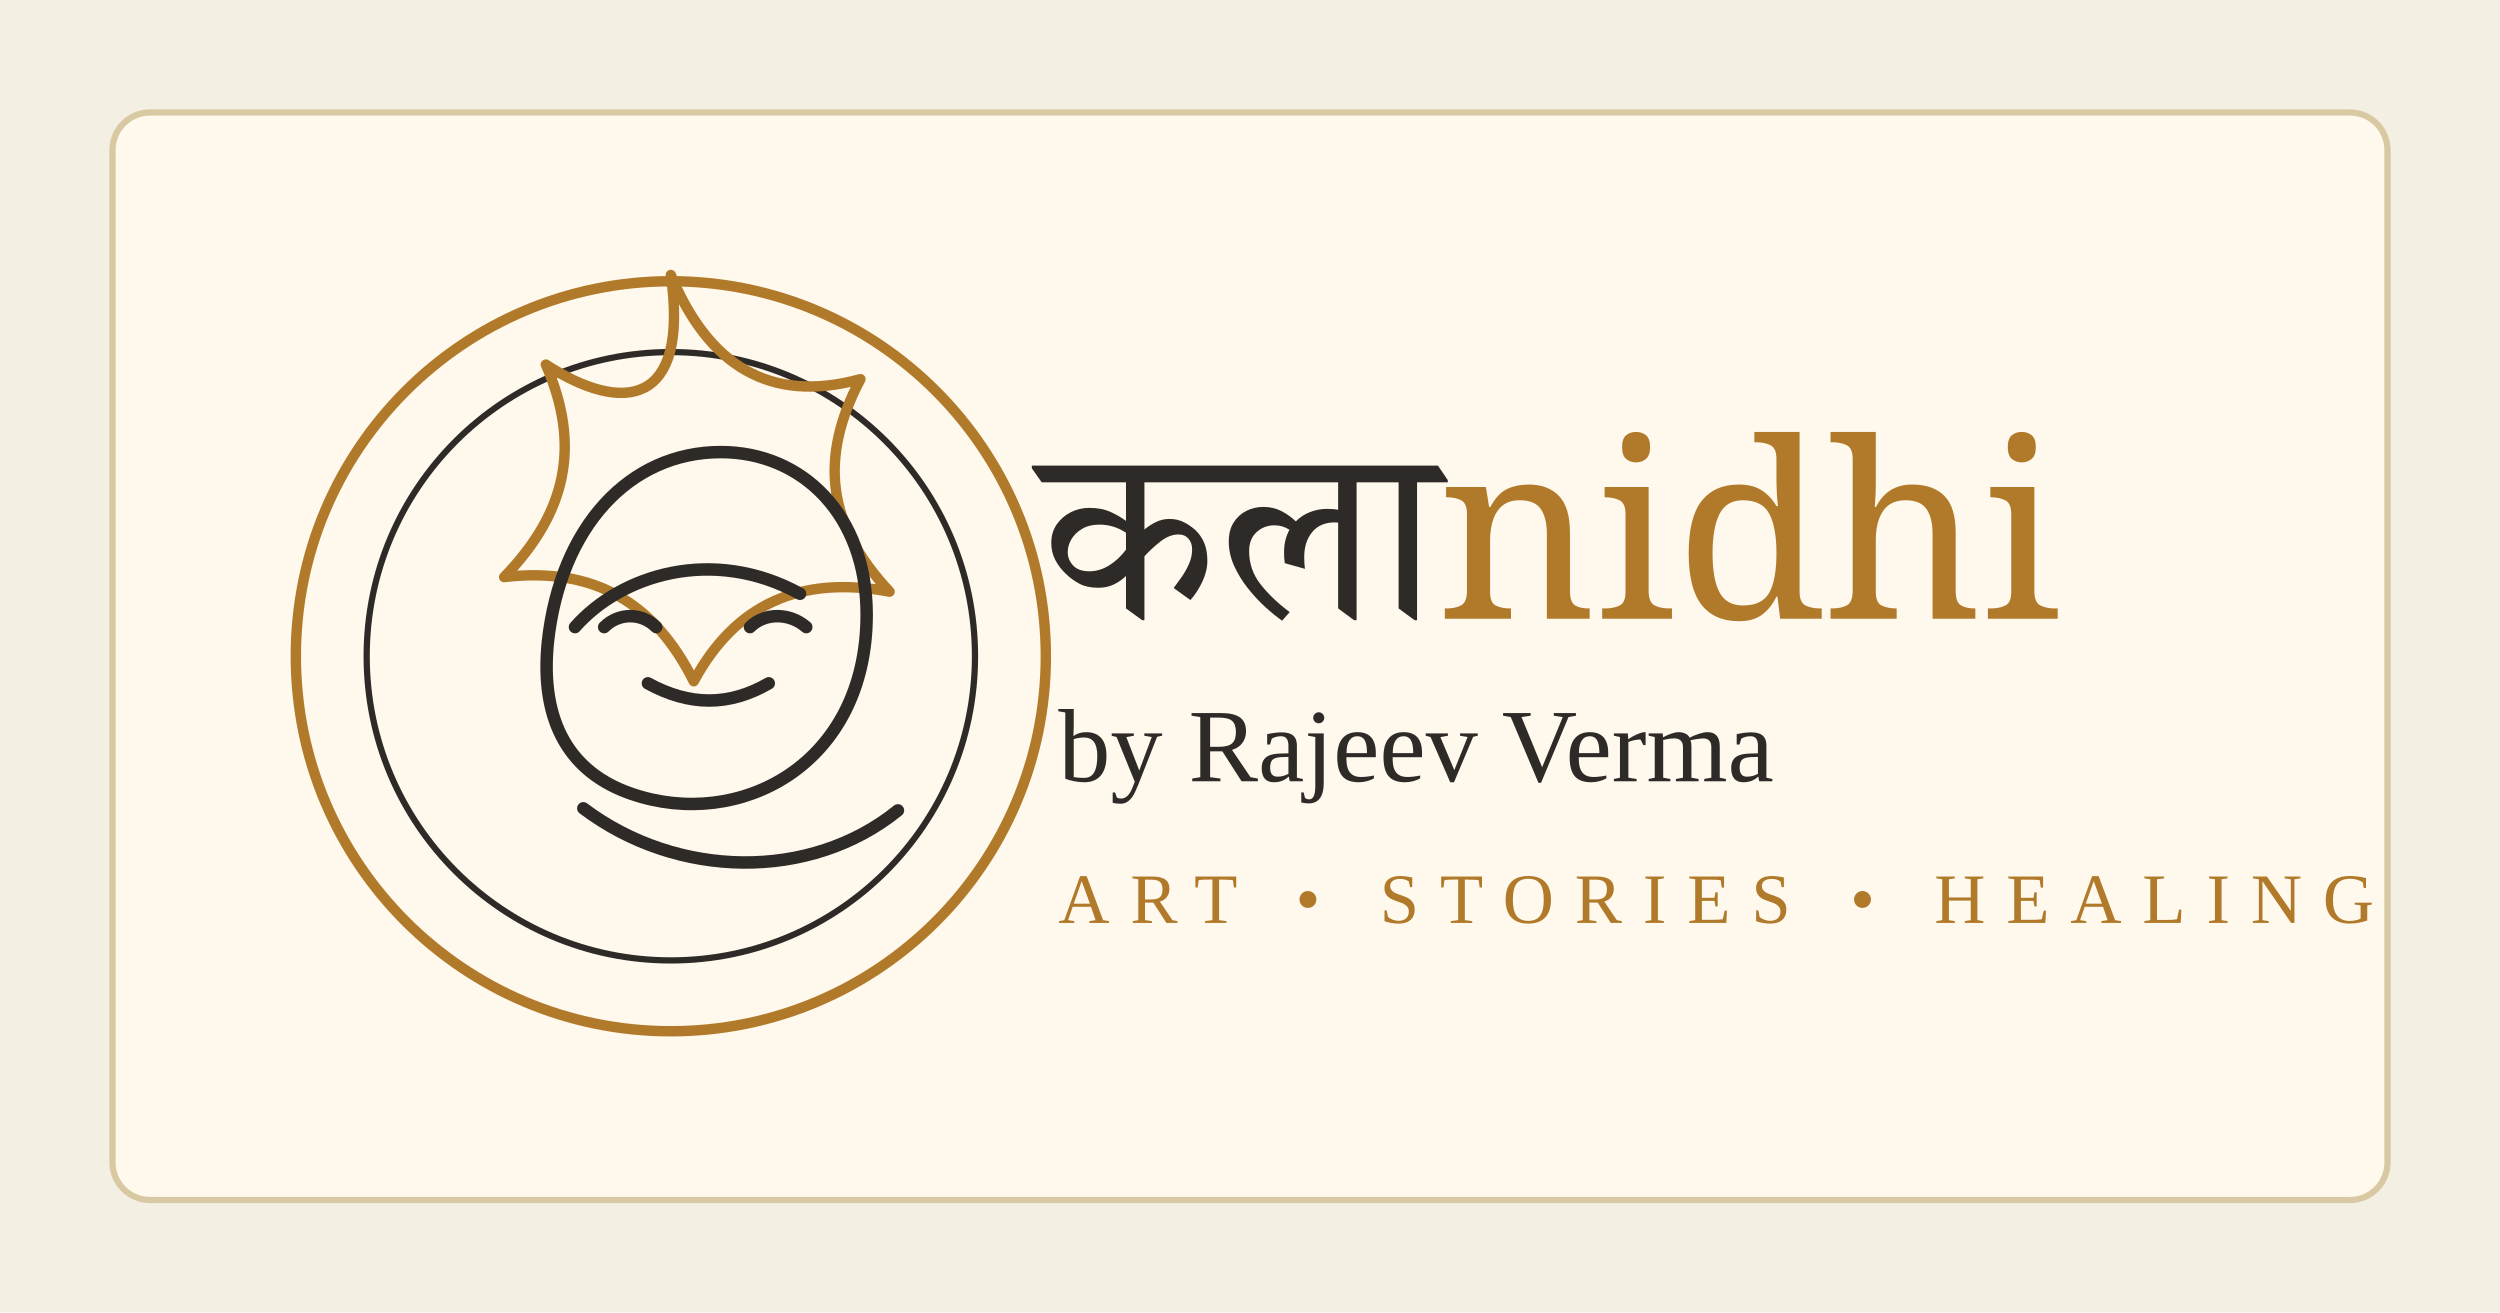
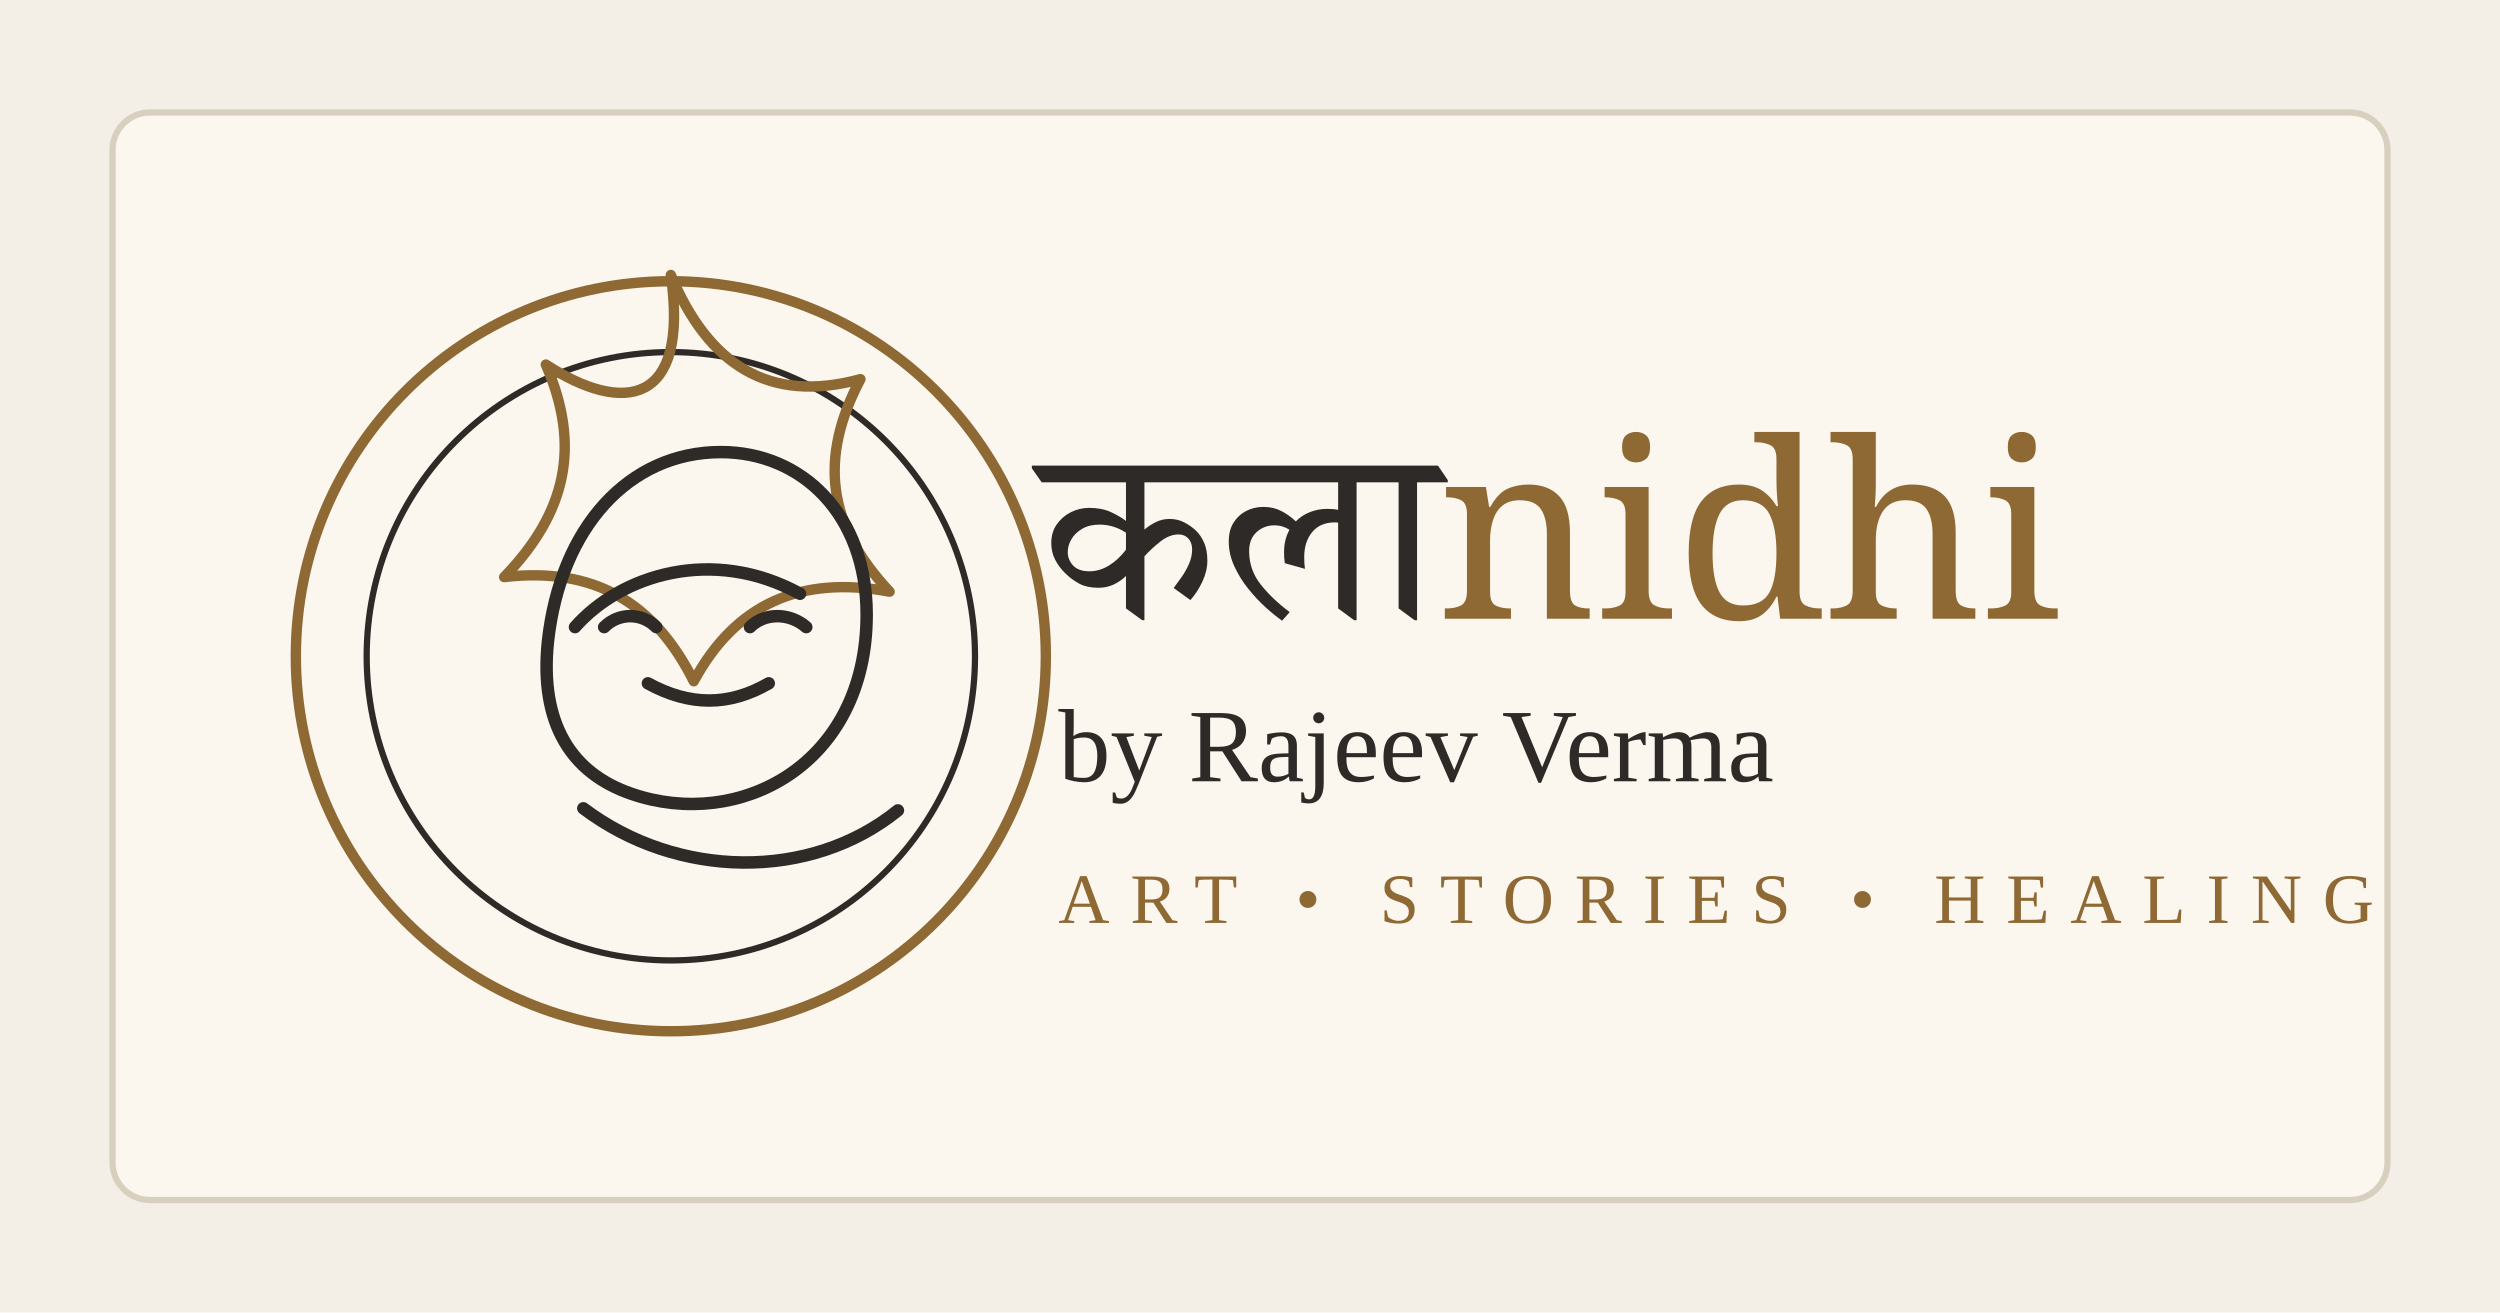
<svg xmlns="http://www.w3.org/2000/svg" viewBox="0 0 1200 630" role="img" aria-labelledby="title desc">
-   <rect width="1200" height="630" fill="#F4EFE3" />
-   <rect x="54" y="54" width="1092" height="522" rx="18" fill="#FFF9ED" stroke="#D9C9A3" stroke-width="3" />
+   <rect width="1200" height="630" fill="#F3EFE6" />
+   <rect x="54" y="54" width="1092" height="522" rx="18" fill="#FBF7EF" stroke="#D8D0BF" stroke-width="3" />
  <g transform="translate(112 105)">
-     <circle cx="210" cy="210" r="180" fill="none" stroke="#B07A2A" stroke-width="5" />
+     <circle cx="210" cy="210" r="180" fill="none" stroke="#8F6934" stroke-width="5" />
    <circle cx="210" cy="210" r="146" fill="none" stroke="#2E2A27" stroke-width="3" />
-     <path d="M210 27c18 43 47 62 91 50-20 38-16 70 14 102-43-8-74 6-94 43-19-38-48-55-91-50 30-31 37-63 20-102 37 24 69 20 60-43Z" fill="none" stroke="#B07A2A" stroke-width="5" stroke-linejoin="round" />
+     <path d="M210 27c18 43 47 62 91 50-20 38-16 70 14 102-43-8-74 6-94 43-19-38-48-55-91-50 30-31 37-63 20-102 37 24 69 20 60-43Z" fill="none" stroke="#8F6934" stroke-width="5" stroke-linejoin="round" />
    <path d="M151 203c6-55 39-91 83-91 39 0 70 30 70 78 0 72-61 104-113 86-29-10-44-34-40-73Z" fill="none" stroke="#2E2A27" stroke-width="6" stroke-linecap="round" />
    <path d="M164 196c22-25 66-39 108-16M178 196c7-7 18-7 25 0m45 0c7-7 19-7 27 0M199 223c20 11 39 11 58 0M168 283c45 34 109 35 151 1" fill="none" stroke="#2E2A27" stroke-width="6" stroke-linecap="round" />
  </g>
  <g transform="translate(500 205)">
-     <text x="0" y="92" font-family="'Noto Serif Devanagari', 'Nirmala UI', Georgia, serif" font-size="118" fill="#2E2A27">कला<tspan fill="#B07A2A">nidhi</tspan>
+     <text x="0" y="92" font-family="'Noto Serif Devanagari', 'Nirmala UI', Georgia, serif" font-size="118" fill="#2E2A27">कला<tspan fill="#8F6934">nidhi</tspan>
    </text>
    <text x="8" y="170" font-family="Georgia, 'Times New Roman', serif" font-size="50" fill="#2E2A27">by Rajeev Verma</text>
-     <text x="8" y="238" font-family="Georgia, 'Times New Roman', serif" font-size="34" letter-spacing="10" fill="#B07A2A">ART • STORIES • HEALING</text>
+     <text x="8" y="238" font-family="Georgia, 'Times New Roman', serif" font-size="34" letter-spacing="10" fill="#8F6934">ART • STORIES • HEALING</text>
  </g>
</svg>
